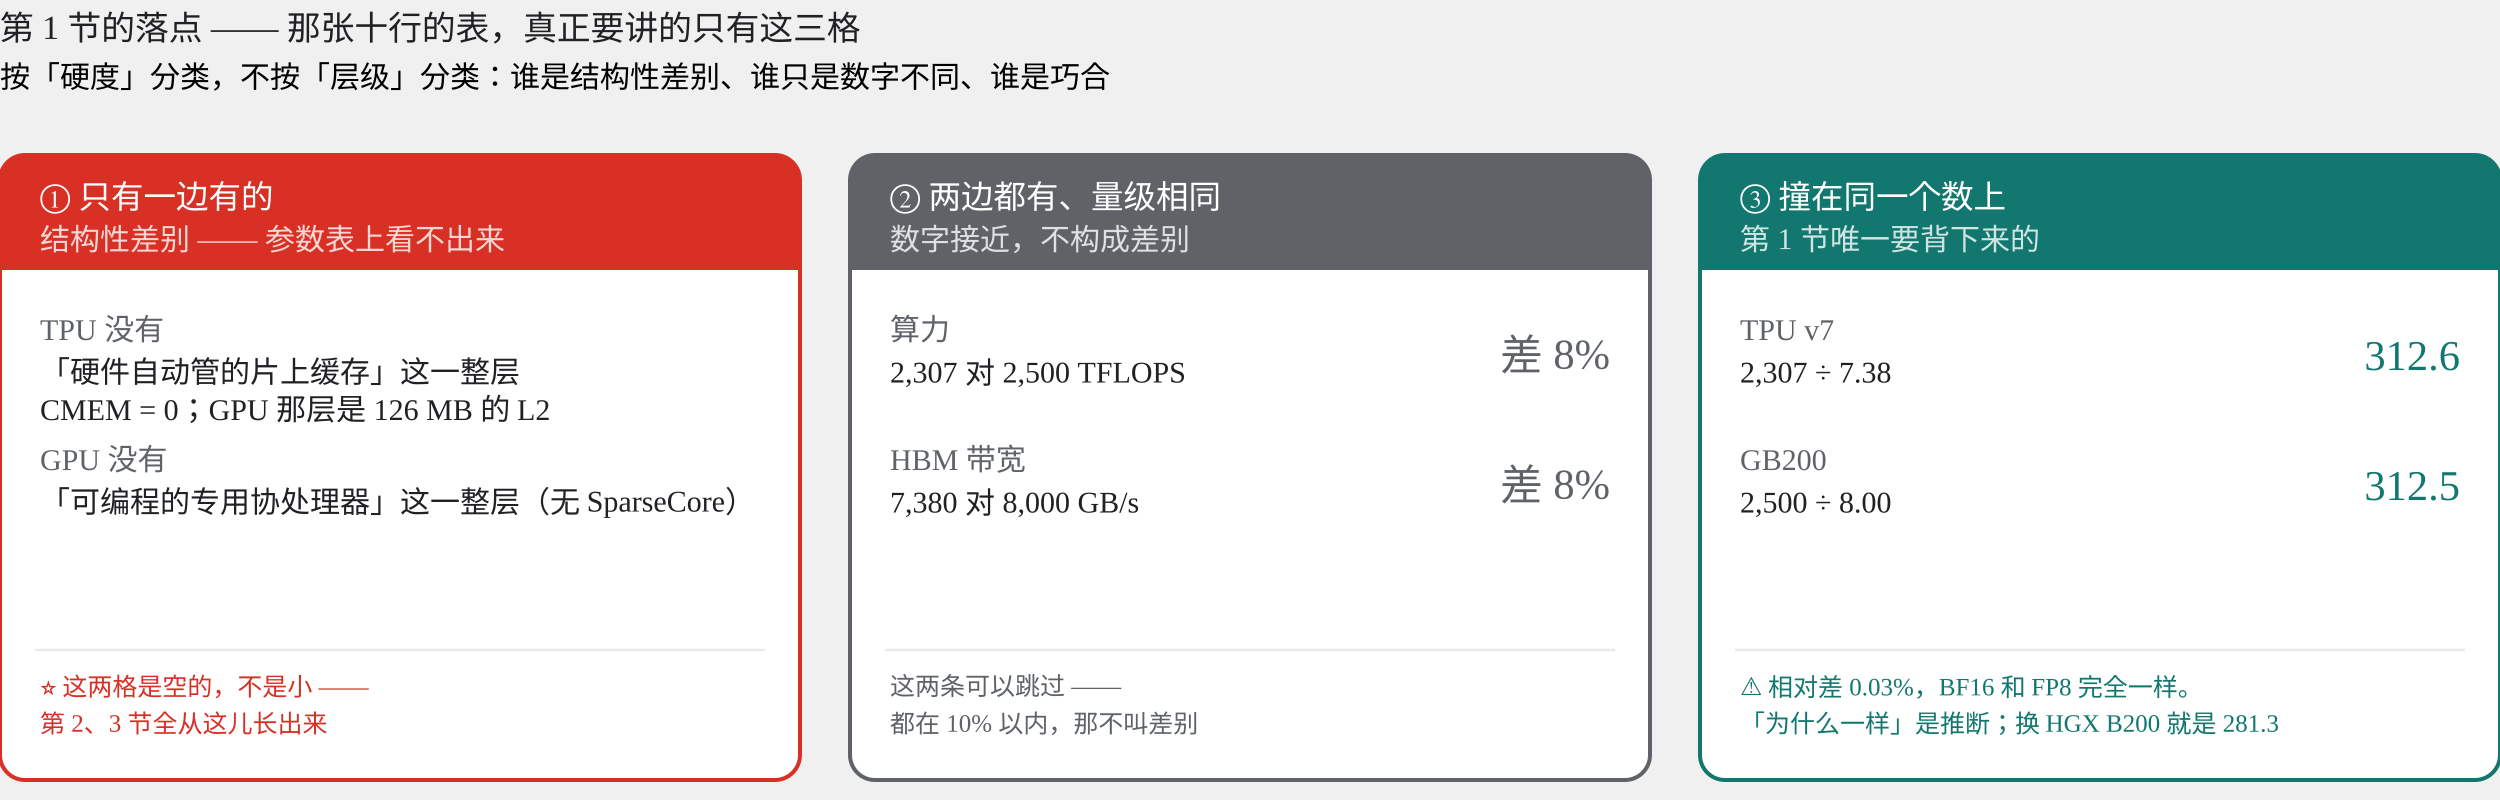
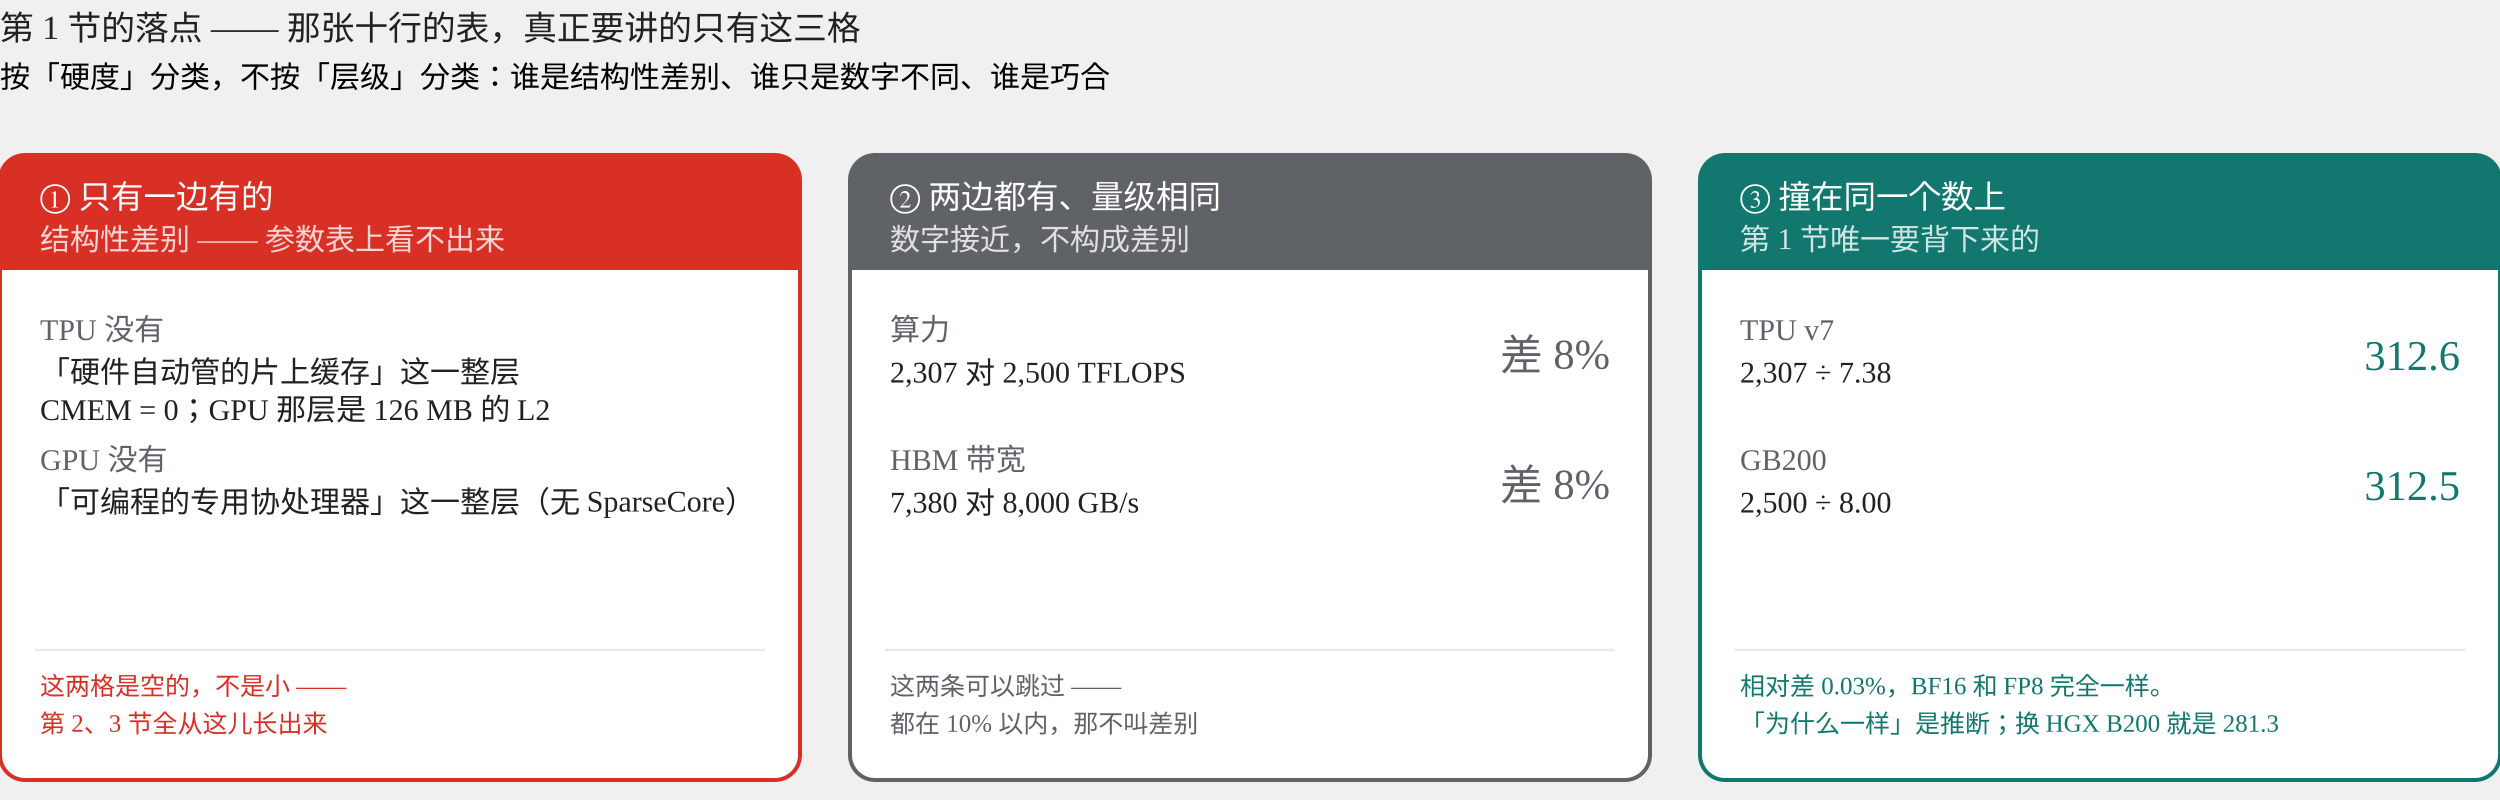
<svg viewBox="0 0 1000 320" width="100%" role="img" aria-label="第 1 节的落点：只有一边有的、两边量级相同的、以及算力除带宽撞在同一个数上">
  <text class="svglbl" x="0" y="16" fill="#202124" style="font-size:13.5px">第 1 节的落点 —— 那张十行的表，真正要讲的只有这三格</text>
  <text class="svgsm" x="0" y="35">按「硬度」分类，不按「层级」分类：谁是结构性差别、谁只是数字不同、谁是巧合</text>
  <rect x="0" y="62" width="320" height="250" rx="10" fill="#fff" stroke="#d93025" stroke-width="1.6" />
  <rect x="0" y="62" width="320" height="46" rx="10" fill="#d93025" />
  <rect x="0" y="98" width="320" height="10" fill="#d93025" />
  <text class="svglbl" x="16" y="83" fill="#fff" style="font-size:13px">① 只有一边有的</text>
  <text class="svgsm" x="16" y="100" fill="#ffffffcc">结构性差别 —— 参数表上看不出来</text>
  <text class="svgsm" x="16" y="136" fill="#5f6368">TPU 没有</text>
  <text class="svgsm" x="16" y="153" fill="#202124">「硬件自动管的片上缓存」这一整层</text>
  <text class="svgsm" x="16" y="168" fill="#202124">CMEM = 0；GPU 那层是 126 MB 的 L2</text>
  <text class="svgsm" x="16" y="188" fill="#5f6368">GPU 没有</text>
  <text class="svgsm" x="16" y="205" fill="#202124">「可编程的专用协处理器」这一整层（无 SparseCore）</text>
  <line x1="14" y1="260" x2="306" y2="260" stroke="#e8eaed" />
-   <text class="svgsm" x="16" y="278" fill="#d93025" style="font-size:10px">⭐ 这两格是空的，不是小 ——</text>
+   <text class="svgsm" x="16" y="278" fill="#d93025" style="font-size:10px">这两格是空的，不是小 ——</text>
  <text class="svgsm" x="16" y="293" fill="#d93025" style="font-size:10px">第 2、3 节全从这儿长出来</text>
  <rect x="340" y="62" width="320" height="250" rx="10" fill="#fff" stroke="#5f6368" stroke-width="1.6" />
  <rect x="340" y="62" width="320" height="46" rx="10" fill="#5f6368" />
  <rect x="340" y="98" width="320" height="10" fill="#5f6368" />
  <text class="svglbl" x="356" y="83" fill="#fff" style="font-size:13px">② 两边都有、量级相同</text>
  <text class="svgsm" x="356" y="100" fill="#ffffffcc">数字接近，不构成差别</text>
  <text class="svgsm" x="356" y="136" fill="#5f6368">算力</text>
  <text class="svgsm" x="356" y="153" fill="#202124">2,307 对 2,500 TFLOPS</text>
  <text class="svgnum" x="644" y="148" text-anchor="end" fill="#5f6368" style="font-size:17px">差 8%</text>
  <text class="svgsm" x="356" y="188" fill="#5f6368">HBM 带宽</text>
  <text class="svgsm" x="356" y="205" fill="#202124">7,380 对 8,000 GB/s</text>
  <text class="svgnum" x="644" y="200" text-anchor="end" fill="#5f6368" style="font-size:17px">差 8%</text>
  <line x1="354" y1="260" x2="646" y2="260" stroke="#e8eaed" />
  <text class="svgsm" x="356" y="278" fill="#5f6368" style="font-size:10px">这两条可以跳过 ——</text>
  <text class="svgsm" x="356" y="293" fill="#5f6368" style="font-size:10px">都在 10% 以内，那不叫差别</text>
  <rect x="680" y="62" width="320" height="250" rx="10" fill="#fff" stroke="#12786f" stroke-width="1.6" />
  <rect x="680" y="62" width="320" height="46" rx="10" fill="#12786f" />
  <rect x="680" y="98" width="320" height="10" fill="#12786f" />
  <text class="svglbl" x="696" y="83" fill="#fff" style="font-size:13px">③ 撞在同一个数上</text>
  <text class="svgsm" x="696" y="100" fill="#ffffffcc">第 1 节唯一要背下来的</text>
  <text class="svgsm" x="696" y="136" fill="#5f6368">TPU v7</text>
  <text class="svgsm" x="696" y="153" fill="#202124">2,307 ÷ 7.38</text>
  <text class="svgnum" x="984" y="148" text-anchor="end" fill="#12786f" style="font-size:17px">312.6</text>
  <text class="svgsm" x="696" y="188" fill="#5f6368">GB200</text>
  <text class="svgsm" x="696" y="205" fill="#202124">2,500 ÷ 8.00</text>
  <text class="svgnum" x="984" y="200" text-anchor="end" fill="#12786f" style="font-size:17px">312.5</text>
  <line x1="694" y1="260" x2="986" y2="260" stroke="#e8eaed" />
-   <text class="svgsm" x="696" y="278" fill="#12786f" style="font-size:10px">⚠️ 相对差 0.03%，BF16 和 FP8 完全一样。</text>
+   <text class="svgsm" x="696" y="278" fill="#12786f" style="font-size:10px">相对差 0.03%，BF16 和 FP8 完全一样。</text>
  <text class="svgsm" x="696" y="293" fill="#12786f" style="font-size:10px">「为什么一样」是推断；换 HGX B200 就是 281.3</text>
</svg>
